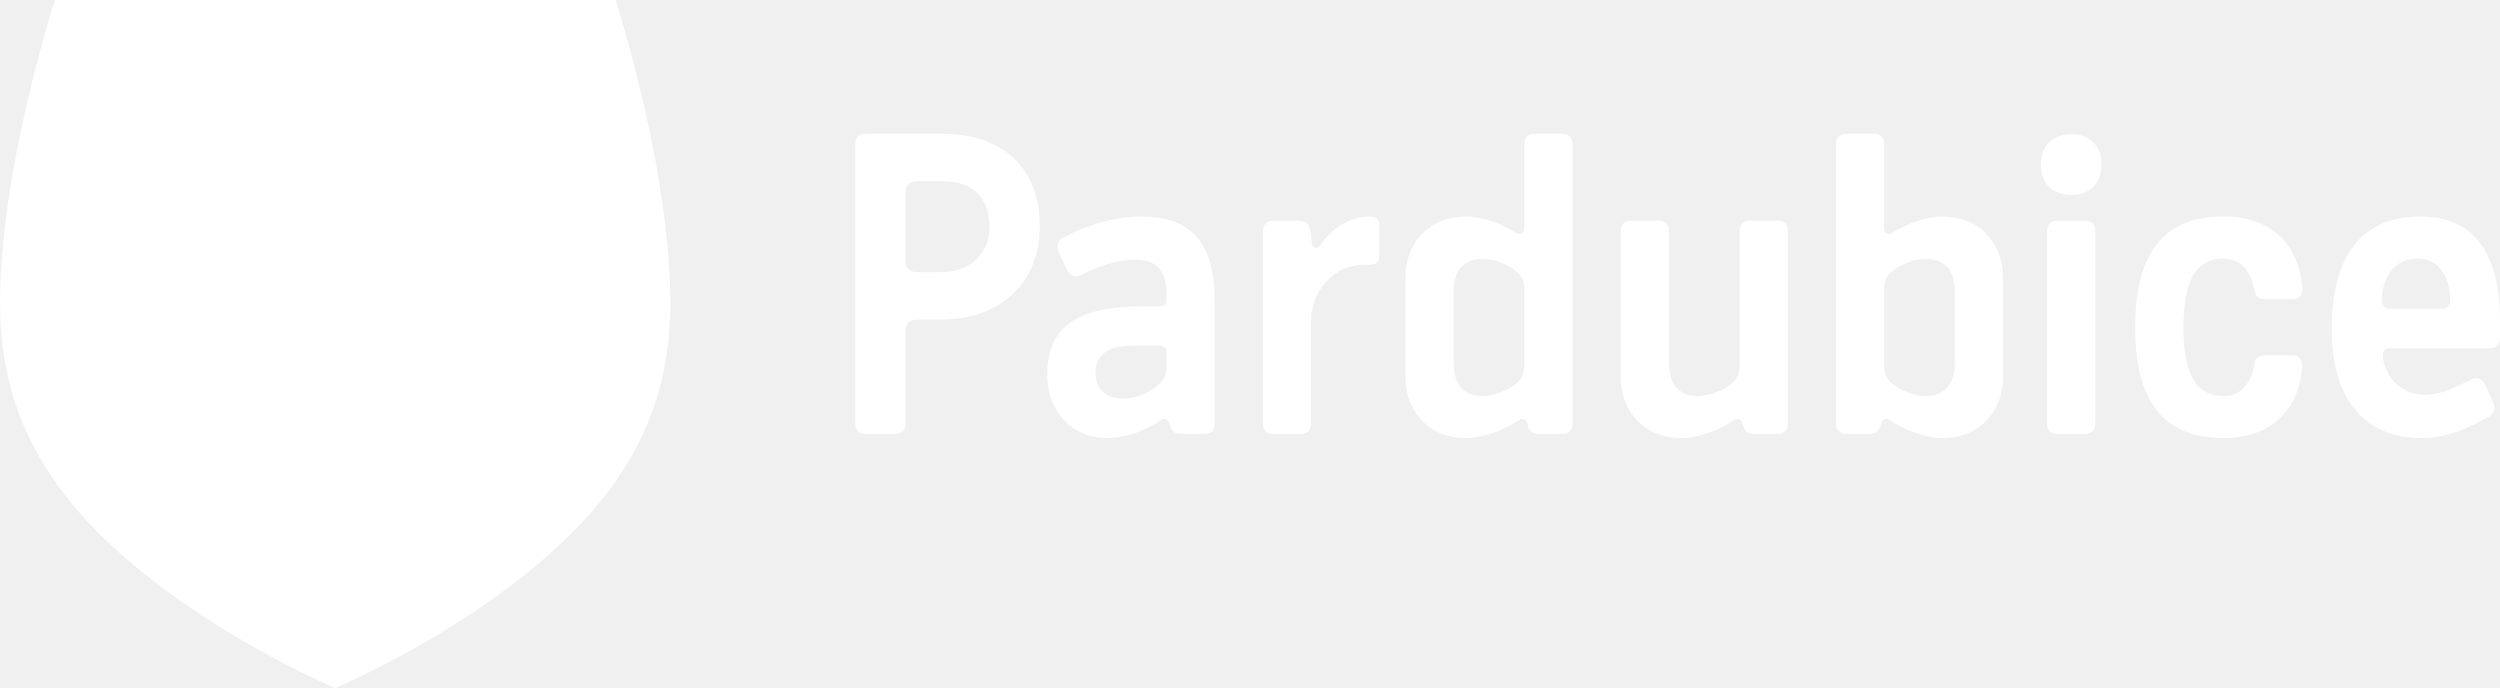
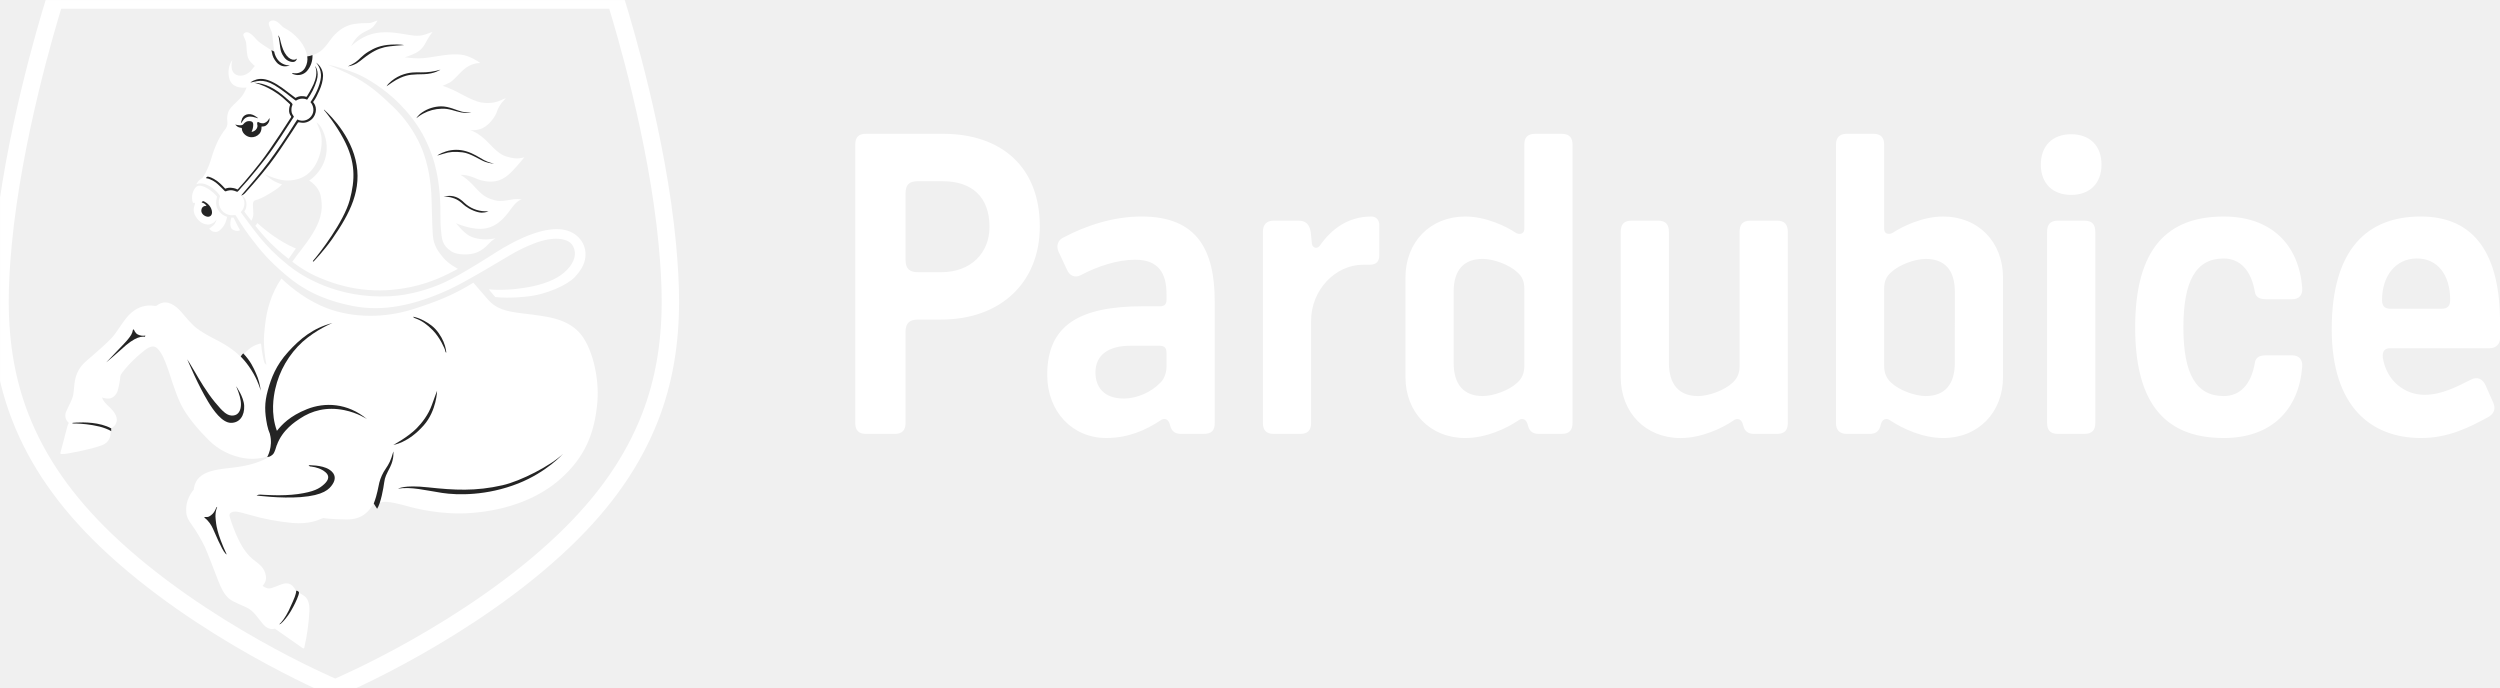
<svg xmlns="http://www.w3.org/2000/svg" width="191.703" height="52.747" viewBox="0 0 50.722 13.956">
  <defs>
    <clipPath id="a">
      <path transform="matrix(1 0 0 -1 0 595.276)" d="M220.474 136.186h143.778v39.561H220.474Z" />
    </clipPath>
  </defs>
  <g clip-path="url(#a)" transform="matrix(.35278 0 0 .35278 -77.778 -148)">
    <path d="M273.268 429.946c-.503 0-.718.189-.718.716v3.8c0 .527.239.717.718.717h1.338c1.697 0 2.773-1.1 2.773-2.605 0-1.721-1.004-2.628-2.701-2.628Zm1.434-2.726c3.346 0 5.57 1.889 5.57 5.329 0 3.179-2.201 5.355-5.69 5.355h-1.314c-.503 0-.718.215-.718.716v5.236c0 .43-.215.622-.621.622h-1.65c-.382 0-.62-.168-.62-.622v-16.014c0-.454.215-.622.62-.622zM285.456 439.41c-1.22 0-1.984.526-1.984 1.53 0 .858.5 1.505 1.625 1.505.789 0 1.579-.382 2.056-.862.287-.238.406-.643.406-.979v-.788c0-.288-.12-.407-.406-.407Zm2.94 5.067c-.311 0-.501-.119-.597-.383l-.073-.238c-.095-.239-.31-.312-.526-.145-.835.55-1.84 1.004-3.108 1.004-1.935 0-3.393-1.505-3.393-3.632 0-2.822 1.793-3.945 5.52-3.945h.98c.24 0 .36-.119.36-.358v-.358c0-1.195-.478-1.96-1.793-1.96-1.051 0-2.175.381-3.132.884-.31.168-.644.073-.812-.334l-.48-1.029c-.118-.262-.07-.62.265-.789 1.267-.669 2.845-1.218 4.518-1.218 3.227 0 4.207 1.96 4.207 4.9v6.98c0 .43-.191.621-.621.621zM293.104 432.862c0-.43.214-.647.62-.647h1.434c.43 0 .623.239.695.647l.07.693c.048.262.335.285.455.095.669-.957 1.625-1.673 2.964-1.673.263 0 .454.192.454.477v1.746c0 .335-.144.55-.551.55h-.381c-1.601 0-2.99 1.457-2.99 3.226v5.88c0 .43-.213.622-.62.622h-1.53c-.454 0-.62-.24-.62-.622zM304.073 440.39c0 1.266.598 1.912 1.673 1.912.622 0 1.53-.334 1.984-.766.288-.261.407-.573.407-.955v-4.47c0-.383-.119-.691-.407-.932-.454-.43-1.362-.764-1.984-.764-1.075 0-1.673.62-1.673 1.888Zm-2.772-4.9c0-2.055 1.433-3.513 3.441-3.513 1.196 0 2.366.573 2.893.93.144.099.502.146.502-.237v-4.828c0-.382.166-.621.622-.621h1.53c.477 0 .62.262.62.62v16.015c0 .358-.143.622-.62.622h-1.315c-.31 0-.503-.12-.599-.383l-.072-.24c-.095-.237-.31-.31-.524-.142-.67.453-1.84 1.003-3.037 1.003-2.008 0-3.44-1.458-3.44-3.513zM323.29 443.856c0 .359-.142.622-.62.622h-1.316c-.31 0-.502-.12-.598-.382l-.073-.24c-.095-.238-.31-.31-.525-.143-.668.454-1.839 1.004-3.036 1.004-2.008 0-3.44-1.46-3.44-3.515v-8.34c0-.408.165-.647.618-.647h1.532c.454 0 .621.239.621.647v7.528c0 1.266.6 1.913 1.673 1.913.621 0 1.53-.334 1.986-.766.285-.262.406-.573.406-.955v-7.72c0-.408.165-.647.621-.647h1.53c.454 0 .621.239.621.647ZM332.897 436.302c0-1.266-.6-1.887-1.674-1.887-.62 0-1.53.335-1.983.764-.29.24-.408.55-.408.932v4.47c0 .382.119.694.408.955.454.432 1.363.766 1.983.766 1.075 0 1.673-.646 1.673-1.913Zm-6.215 8.176c-.453 0-.621-.264-.621-.623v-16.013c0-.36.168-.622.62-.622h1.53c.453 0 .62.24.62.622v4.827c0 .383.361.336.502.238.551-.358 1.7-.93 2.893-.93 2.01 0 3.442 1.458 3.442 3.512v5.713c0 2.056-1.433 3.514-3.442 3.514-1.193 0-2.342-.55-3.034-1.004-.216-.167-.43-.095-.528.143l-.07.24c-.094.264-.287.383-.596.383ZM340.975 443.856c0 .382-.17.622-.622.622h-1.53c-.454 0-.621-.24-.621-.622v-10.994c0-.408.167-.647.62-.647h1.53c.454 0 .623.239.623.647Zm-1.388-16.612c1.075 0 1.745.67 1.745 1.746 0 1.075-.67 1.744-1.745 1.744-1.074 0-1.745-.67-1.745-1.744 0-1.076.67-1.746 1.745-1.746M348.358 431.977c2.748 0 4.327 1.624 4.518 4.109.024.408-.166.648-.596.648h-1.46c-.454 0-.62-.145-.67-.432-.214-1.243-.861-1.911-1.791-1.911-1.6 0-2.318 1.29-2.318 3.968 0 2.652.718 3.943 2.318 3.943.93 0 1.577-.647 1.792-1.912.048-.285.215-.431.67-.431h1.458c.431 0 .621.263.597.646-.192 2.486-1.77 4.111-4.518 4.111-3.656 0-5.09-2.365-5.09-6.357 0-4.017 1.435-6.382 5.09-6.382M357.942 437.282h2.94c.36 0 .502-.167.502-.502 0-1.506-.765-2.39-1.912-2.39-1.243 0-2.007 1.03-2.007 2.39 0 .335.144.502.477.502m-.023 2.27c-.286 0-.454.168-.407.552.215 1.337 1.268 2.127 2.392 2.127 1.003 0 1.887-.479 2.7-.886.358-.168.645-.024.813.333l.455 1.03c.144.358.022.646-.36.836-.98.526-2.198 1.172-3.8 1.172-2.891 0-5.14-1.819-5.14-6.263 0-4.637 2.08-6.477 5.118-6.477 3.128 0 4.562 2.2 4.562 6.095v.908c0 .357-.262.573-.597.573Z" fill="#fff" />
-     <path d="M258.848 433.536c.123 1.316.178 2.34.178 3.321 0 2.464-.381 4.643-1.166 6.661-.986 2.531-2.594 4.843-4.918 7.07-5.465 5.238-13.015 8.43-13.09 8.461l-.102.04-.101-.04c-.075-.032-7.624-3.223-13.091-8.46-2.323-2.228-3.931-4.54-4.916-7.07-.786-2.019-1.168-4.198-1.168-6.662 0-.98.055-2.005.178-3.32.575-6.08 2.527-12.583 2.913-13.825l.057-.184h32.257l.056.184c.386 1.241 2.339 7.737 2.913 13.824" fill="#fff" fill-rule="evenodd" />
+     <path d="M258.848 433.536c.123 1.316.178 2.34.178 3.321 0 2.464-.381 4.643-1.166 6.661-.986 2.531-2.594 4.843-4.918 7.07-5.465 5.238-13.015 8.43-13.09 8.461l-.102.04-.101-.04c-.075-.032-7.624-3.223-13.091-8.46-2.323-2.228-3.931-4.54-4.916-7.07-.786-2.019-1.168-4.198-1.168-6.662 0-.98.055-2.005.178-3.32.575-6.08 2.527-12.583 2.913-13.825l.057-.184h32.257l.056.184c.386 1.241 2.339 7.737 2.913 13.824" fill="none" stroke="#fff" stroke-width="1px" style="stroke-miterlimit: 22.93;" fill-rule="evenodd" />
    <path d="M233.538 431.994c-.004.018-.005.008-.011.035-.051.186-.085.387-.29.618-.18.2-.294.243-.47.206-.174-.035-.262-.185-.262-.185s.026-.011.207-.154c.18-.144.21-.361.21-.361-.138.208-.356.299-.52.283-.234-.023-.454-.118-.665-.443-.21-.326-.098-.597-.073-.67.028-.071.037-.12-.01-.134-.045-.015-.071.02-.071.02s-.061-.077-.067-.29a.894.894 0 0 1 .139-.524c.06-.104.133-.162.216-.184a.526.526 0 0 1 .165 0c.155.03.3.097.536.262.237.166.387.366.387.366s-.112.292-.024.593a.96.96 0 0 0 .244.366.951.951 0 0 0 .359.196" fill="#fff" fill-rule="evenodd" />
    <path d="M233.399 431.776c-.09-.052-.203-.148-.296-.365a.687.687 0 0 1-.005-.516c.03-.074.039-.083.02-.117a1.092 1.092 0 0 0-.088-.119c-.224-.273-.565-.498-.808-.557a.746.746 0 0 0-.358-.013s-.052.013-.098.03c.035-.073.14-.267.339-.349.064-.088.148-.229.185-.3a4.69 4.69 0 0 0 .345-.873 6.4 6.4 0 0 1 .38-.987c.115-.23.307-.53.383-.612a.589.589 0 0 0 .152-.454l-.002-.024a1.124 1.124 0 0 1 .017-.431c.04-.175.11-.32.36-.555.277-.26.468-.457.559-.625.07-.132.105-.19.17-.353 0 0-.558.093-.847-.231-.101-.114-.173-.282-.19-.515-.011-.15 0-.323.045-.478.04-.138.103-.263.174-.352 0 0-.207.656.235.852.324.142.665-.063.823-.233.068-.075.146-.175.234-.281l-.01-.01-.001.002c-.03-.03-.363-.264-.418-.593-.056-.325-.051-.62-.075-.743-.026-.125-.11-.301-.141-.371-.031-.069-.03-.125.043-.177.072-.051.158-.085.318.012.157.096.293.27.412.396.118.125.298.238.45.341.269.185.463.29.534.322a8.177 8.177 0 0 1-.047-.42 23.994 23.994 0 0 0-.065-.6.634.634 0 0 0-.061-.19c-.044-.09-.077-.185-.11-.267-.03-.083-.06-.203.046-.27.11-.069.256-.074.418.036.164.108.272.284.436.365.164.08.52.293.879.734.215.264.357.582.408.89l.148-.023h-.002s.326-.096.533-.228c.244-.154.442-.415.6-.638.16-.224.618-.857 1.42-.981.682-.101.789 0 1.05-.097.26-.1.29-.107.29-.107s-.15.312-.374.463c-.23.15-.61.233-.918.646-.114.15-.232.377-.232.377s.519-.522 1.2-.708c.679-.185 1.38-.068 1.807 0 .425.068.854.182 1.295.018.335-.128.38-.128.38-.128s-.185.231-.34.524c-.154.292-.306.55-.735.734-.407.174-.523.193-.523.193s.46.065.832.061c.372-.004.708-.076 1.127-.138.418-.063 1.163-.177 1.66.013.5.193.73.396.73.396s-.51-.04-.99.405c-.312.291-.553.601-.761.712-.21.11-.417.195-.417.195s.358.082 1.069.47c.519.284.926.448 1.14.482.437.067.8.038 1.174-.141.203-.096.259-.096.259-.096s-.382.319-.532.807c-.068.214-.393.707-.811.91-.33.159-.722.114-.722.114s.476.1 1.11.775c.632.677.859.718 1.24.807.38.09.645.017.779-.024 0 0-.426.525-.7.801-.274.274-.705.707-1.53.578-.47-.076-.545-.177-.807-.259-.26-.082-.405-.113-.641-.107 0 0 .35.162.848.722.499.56.773.641 1.137.742.363.1.858-.035 1.084-.062a1.82 1.82 0 0 1 .459.011s-.225.026-.527.422c-.301.394-.743 1.104-1.563 1.245-.748.133-1.69-.3-1.69-.3s.424.548.78.733c.358.187.89.23 1.192.18.232-.038.314-.038.314-.038s-.16.038-.411.312c-.25.275-.586.526-1.037.587-.373.052-.843.021-1.112-.156-.255-.168-.437-.37-.515-.666-.046-.172-.052-.333-.071-.492-.053-.39-.033-1.159-.041-1.4-.061-2.19-.574-3.228-.768-3.668-.63-1.423-1.774-2.54-2.613-3.143-.84-.603-1.316-.819-1.93-1.036-.678-.238-1.183-.334-1.183-.334s.488.186 1.166.51c1.235.588 1.89 1.236 2.607 1.912a7.189 7.189 0 0 1 1.586 2.25c.5 1.123.587 2.328.613 2.736.026.407.042 1.814.087 2.41.047.598.316.944.607 1.294.29.35.836.636.836.636-.646.341-1.504.791-2.71 1.043-1.94.407-3.723.166-5.475-.633-.745-.34-1.34-.823-1.34-.823.373-.533.767-.964 1.167-1.61.6-.97.578-1.611.464-2.177-.112-.567-.66-.877-.66-.877.834-.57 1.32-1.709.785-2.875-.181-.392-.361-.468-.361-.468.19.423.34.725.282 1.327-.083.846-.538 1.732-1.405 1.94a2.05 2.05 0 0 1-1.061 0c-.402-.103-.794-.29-.794-.29s.07.077.33.264c.349.25.659.313.659.313-.16.181-.304.29-.705.531-.402.241-.615.334-.82.387-.205.05-.136.33-.134.517.003.19.04.317-.031.513-.061.163-.074.146-.074.146-.112-.125-.402-.524-.402-.524.037-.062.09-.14.11-.255a.732.732 0 0 0-.056-.469.378.378 0 0 0-.206-.194c.183.276.166.43.146.575a.673.673 0 0 1-.201.373s.693.959 1.1 1.457c.408.496.885.996 1.64 1.606.757.61 2.806 1.927 5.817 1.778 1.209-.06 2.302-.415 3.134-.785 1-.446 3.07-1.792 3.07-1.792.766-.472 3.285-1.979 4.564-.907.307.26.482.603.504.996.03.51-.206.951-.624 1.394-.415.442-1.642 1.006-2.736 1.107 0 0-.955.127-1.828.033-.183-.197-.371-.447-.371-.447.14.02.409.028.409.028.4.023 1.122-.043 1.122-.043.563-.07 1.416-.177 2.206-.561.598-.293 1.049-.76 1.175-1.217a.9.9 0 0 0-.11-.753c-.24-.37-1.048-.551-2.247-.071a9.059 9.059 0 0 0-1.412.699c-.27.155-2.44 1.48-3.453 1.942-1.963.896-3.77 1.279-5.5.939-1.733-.341-2.871-.944-3.845-1.768-.974-.824-1.458-1.391-2.107-2.256-.436-.583-.707-1.058-.79-1.18-.032-.05-.152-.007-.291-.02a.808.808 0 0 1-.343-.125" fill="#fff" fill-rule="evenodd" />
    <path d="M235.277 432.354c1.18 1.087 2.21 1.459 2.21 1.459-.052.087-.417.599-.417.599s-.564-.428-1.055-.925c-.467-.471-.858-.982-.858-.982a.896.896 0 0 0 .12-.151M254.828 442.636c-.154 1.816-.72 3.172-2.102 4.411-1.188 1.064-2.927 1.81-5.153 1.98-1.684.13-3.207-.26-3.701-.398-.496-.138-.87-.223-1.183-.244-.17-.01-.351.037-.48.081-.015 0-.03-.003-.044-.004h-.191a1.17 1.17 0 0 1-.104.176c-.247.331-.582.771-1.482.762-.96-.01-1.315-.082-1.315-.082s-.035.005-.138.046c-.104.043-.67.325-1.654.237a13.334 13.334 0 0 1-2.478-.473c-.646-.187-.84-.23-1.04-.124-.078.042-.12.125-.082.24.168.544.327.95.554 1.408.202.408.49.813.83 1.076.34.263.632.455.702.94.045.323-.192.55-.192.55s.18.148.37.148c.192 0 .588-.206.779-.256.19-.052.53-.128.779.422 0 0 .309.15.473.272.164.124.314.367.289.872a12.18 12.18 0 0 1-.294 2.101c-.015.071-.082.026-.118.005-.037-.02-1.346-.942-1.427-1-.082-.056-.146-.102-.146-.102s-.354.13-.67-.248c-.313-.375-.52-.71-.824-.896-.302-.185-.91-.365-1.168-.608-.261-.244-.408-.53-.61-1.04-.2-.512-.596-1.57-.761-1.922a8.88 8.88 0 0 0-.752-1.27c-.29-.399-.325-.58-.315-.945.01-.366.18-.767.434-1.066 0 0 .025-.44.334-.716.309-.279.727-.427 1.737-.53 1.009-.104 1.659-.299 2.252-.625.058-.032.188-.116.223-.16.035-.045-.031-.049-.297.11-.084.055-.691.22-1.343.112a3.743 3.743 0 0 1-2.031-1.025c-.5-.498-1.252-1.329-1.612-2.07-.36-.743-.608-1.665-.763-2.08-.154-.419-.32-.888-.613-1.156-.293-.268-.705.124-.83.222a7.011 7.011 0 0 0-1.025 1.004c-.097.123-.247.293-.252.402a4.988 4.988 0 0 1-.155.824c-.076.237-.278.442-.51.448a.97.97 0 0 1-.387-.062s.037.202.35.485c.316.284.547.597.49.877-.055.276-.232.36-.32.416 0 0-.03.227-.035.34a.713.713 0 0 1-.44.606c-.238.103-.797.277-1.965.49-.332.06-.458.034-.458.034s-.031-.019-.016-.082c.016-.06.366-1.356.396-1.49.03-.135.088-.208.088-.208s-.327-.254-.155-.658c.175-.412.36-.655.418-1.036.057-.38.03-.763.23-1.21.202-.448.522-.665.862-.965.34-.297.783-.679 1.102-1.015.32-.334.717-1.1 1.139-1.462.422-.36.896-.458 1.308-.392 0 0 .092.021.16-.019.068-.043.36-.3.799-.104.465.208.74.67 1.03.97.289.298.422.518 1.577 1.106.728.37 1.174.726 1.459 1.027a2.09 2.09 0 0 1 .546-.58c.228-.16.506-.225.54-.23.044-.006.044.058.044.058.04.447.15.962.19 1.048.019.041.113.12.113.12-.194-1.058-.152-1.627-.096-2.138.074-.672.142-.988.29-1.45a5.21 5.21 0 0 1 .667-1.378c.657.62 1.575 1.314 2.614 1.705 1.534.576 3.306.576 4.946.062 1.364-.429 2.407-.855 3.48-1.529l.072.083s.325.37.722.837c.516.608 1.089.73 2.02.846 1.419.174 2.514.271 3.288 1.112.704.766 1.153 2.535 1.03 3.977M233.921 432.067c.02.038.24.514.348.68 0 0 .017.052-.142.056-.157.002-.31-.08-.349-.144a.526.526 0 0 1-.058-.28c0-.15.056-.343.056-.343s.04.006.097.004c0 0 .027-.011.048.027" fill="#fff" fill-rule="evenodd" />
-     <path d="M237.528 425.293c-.02.014-.041.025-.056.014-.07-.051-.185-.134-.25-.188a11.743 11.743 0 0 0-.674-.507c-.817-.58-1.166-.451-1.638-.347l-.038-.005c.45-.291.936-.322 1.849.333.12.087.666.5.736.555.018.015.029-.001.048-.012a.667.667 0 0 1 .319-.082.727.727 0 0 1 .274.04c.015.005.286-.45.408-.727.139-.313.233-.706.085-1.047 0 0 .264.29.093.843a3.706 3.706 0 0 1-.54 1.084c-.004.006-.01.01-.021.007 0 0-.112-.062-.275-.056a.625.625 0 0 0-.32.095M243.71 422.118s-.221-.057-.744-.028c-.621.035-.97.201-1.317.413-.353.214-.522.461-.734.6a3.414 3.414 0 0 1-.434.238c.44-.054.71-.318.859-.433.563-.44.887-.578 1.237-.665.352-.085 1.133-.125 1.133-.125M244.858 423.791c.613-.019.943-.259.943-.259a3.682 3.682 0 0 1-1.12.155c-.28-.004-.665-.03-1.16.172a2.153 2.153 0 0 0-.689.464.709.709 0 0 0-.129.165s.123-.087.333-.229a2.8 2.8 0 0 1 .46-.258c.461-.207.747-.193 1.362-.21M246.994 425.991c.364.07.58.014.58.014s-.269 0-.533-.058-.748-.312-1.203-.306a1.988 1.988 0 0 0-1.07.334c-.257.168-.35.35-.35.35s.202-.172.395-.268a2.294 2.294 0 0 1 1.05-.279c.433-.025.766.145 1.131.213M247.074 428.286c.448.051.988.428 1.281.54.298.112.528.106.528.106s-.299-.05-.573-.199c-.276-.148-.601-.385-1.034-.51a1.97 1.97 0 0 0-1.158.01c-.362.12-.498.234-.498.234s.14-.026.354-.098c.343-.117.649-.134 1.1-.083M247.717 431.645c.162.065.33.108.455.11.233.003.398-.077.398-.077s-.095-.002-.206-.002a1.804 1.804 0 0 1-1.195-.495c-.123-.124-.33-.306-.619-.367-.287-.062-.562.013-.562.013s.272-.017.621.114c.152.057.284.146.41.252.082.068.272.281.698.452M232.05 431.614c-.02.222.222.376.387.376.166 0 .299-.154.186-.454-.114-.298-.417-.432-.454-.443-.036-.01-.087.047-.087.047s-.03.034.02.042c.036.004.047.004.129.056.082.052.118.139.118.139-.086-.032-.278.015-.298.237M234.379 426.885s-.01.04.02.152c.032.11.19.346.492.379a.598.598 0 0 0 .502-.201c.146-.17.117-.41.117-.41.038-.002.165 0 .249-.054a.522.522 0 0 0 .19-.242c.037-.09.02-.202.02-.202s-.024.06-.082.135a.436.436 0 0 1-.256.17.463.463 0 0 1-.293-.065c-.007-.013-.022-.003-.047.006-.024.008-.03.02-.03.02a.8.8 0 0 0 .02.194.347.347 0 0 1-.162.273c-.104.07-.181.07-.181.07a.93.93 0 0 0 .097-.44c-.004-.104-.063-.14-.063-.14s-.072-.05-.206-.04c-.19.015-.28.16-.312.19-.032.028-.08.056-.205.05a1.086 1.086 0 0 1-.248-.043s.026.038.11.108c.086.069.268.09.268.09" fill="#fff" fill-rule="evenodd" />
-     <path d="M234.753 426.091a.422.422 0 0 0-.35.235c-.041.1-.071.244-.071.244-.003.017.036.015.036.015s.034-.082.118-.183c.13-.16.324-.194.51-.16.14.027.262.073.262.073s.03.026.038 0c.003-.011-.018-.027-.018-.027s-.035-.03-.1-.068c-.106-.067-.241-.148-.425-.129M235.953 428.998c.44-.57.85-1.19 1.244-1.792.116-.177.24-.362.352-.541 0 0 .03-.052.061-.092.022-.027.13-.004.19.006.275.048.568-.115.698-.308.285-.422.073-.784-.015-.865 0 0-.003-.014.001-.022.002-.006.017-.026.017-.026.135-.176.231-.394.333-.618.127-.279.213-.577.217-.858a.918.918 0 0 0-.407-.76s.34.327.28.866c-.048.457-.326 1.031-.598 1.41l.035.046h.001c.098.113.24.469.011.765a.635.635 0 0 1-.802.187l-.153.236-.35.553c-.254.397-.523.781-.792 1.168a20.42 20.42 0 0 1-.729.974c-.217.272-.66.807-.984 1.178-.155.176-.217.261-.217.261s.086.006.227-.143c0 0 .793-.865 1.38-1.625M245.898 447.873c.886.135 2.573.17 4.38-.545 1.64-.652 2.574-1.701 2.574-1.701-.722.69-2.449 1.569-3.47 1.802-1.56.358-2.782.287-4.276.125-1.442-.158-1.742.082-1.742.082.69-.144 1.647.103 2.534.237M244.848 443.978c.736-.842.761-1.979.761-1.979s-.105.264-.303.821c-.2.556-.558 1.019-.88 1.344-.514.515-1.334.948-1.334.948s.854-.102 1.756-1.134M239.119 447.368c-.279.258-.598.442-1.52.572-.923.129-1.989.036-2.164.03-.129-.004-.205.052-.205.052s1.36.18 2.528.093c1.335-.1 1.659-.468 1.835-.733.174-.26.231-.59-.196-.86-.428-.267-1.181-.241-1.181-.241.063.093.157.077.157.077.292.036.586.13.818.325.231.195.206.428-.072.685M232.932 448.683c-.026.034-.063.133-.094.194a.785.785 0 0 1-.34.352c-.08.04-.16.033-.26.028.003 0-.014.038-.014.038.244.171.413.447.503.655.237.55.396.89.522 1.124.07.131.127.216.18.277.042.051.08.06.08.06-.587-1.255-.606-1.747-.637-2.042-.045-.406.093-.69.093-.69s-.03.005-.033.004M233.885 443.421c-.336.032-.572-.185-1.046-.758-.474-.57-.927-1.344-1.154-1.74-.227-.398-.447-.736-.447-.736s.17.406.417.937c.247.53.484.995.782 1.495.299.5.81 1.22 1.314 1.224.504.006.79-.412.764-.983-.027-.52-.464-1.123-.464-1.123.189.444.287.783.278 1.076-.011.315-.142.581-.444.608M228.173 438.476l-.054.007c-.042.253-.144.37-.278.543-.135.17-.35.384-.534.579l-.727.764s.67-.567.836-.723c.452-.426.742-.6.97-.693.213-.086.423-.064.423-.064l.023-.065a.708.708 0 0 1-.432-.06c-.164-.081-.227-.288-.227-.288M234.459 439.847a.786.786 0 0 0-.144.184s.374.343.745.998c.3.532.407.973.407.973a3.286 3.286 0 0 0-.271-.999c-.146-.335-.316-.716-.737-1.156M245.364 438.52c.395.399.698 1.065.713 1.175.012.11.061.11.061.11 0-.024-.018-.293-.158-.624-.135-.32-.38-.696-.686-.93-.623-.47-1.073-.51-1.073-.51.062.072.124.086.124.086.39.14.684.354 1.02.694M237.303 422.956c-.148-.029-.313-.148-.456-.393-.135-.224-.226-.58-.268-.779a.457.457 0 0 0-.112-.23s.033.107.042.155c.027.13.046.321.079.55.035.23.065.326.227.56.16.232.464.311.597.25.134-.062.13-.179.13-.179-.02.024-.091.092-.24.066" fill="#fff" fill-rule="evenodd" />
-     <path d="M234.352 430.309c.08-.09.264-.292.393-.44.344-.397.672-.81.994-1.222.569-.73 1.128-1.635 1.636-2.408 0 0-.042-.06-.094-.155-.056-.102-.06-.274-.034-.403.009-.047.043-.12.043-.12.028-.065-.068-.14-.111-.181-.043-.04-.164-.137-.23-.195-.601-.547-1.23-.891-1.868-.902 0 0 .83.154 1.684.888 0 0 .312.28.336.305.015.015.016.01.042.039.01.01.016.035.004.07-.005.015-.044.094-.05.277a.51.51 0 0 0 .117.353s.01.035-.008.063c-.018.027-1.126 1.772-1.738 2.557-.307.394-.624.785-.951 1.164-.117.137-.24.269-.36.404 0 0-.026.028-.045.015-.042-.03-.152-.077-.337-.094a.714.714 0 0 0-.338.049c-.011.005-.026-.011-.026-.011s-.226-.255-.426-.407c-.304-.227-.495-.263-.55-.271-.053-.007-.076.028-.076.028-.058.05-.034.062-.003.068.05.01.086.003.24.077.24.11.344.209.458.315.194.18.298.292.322.319.042.046.075.042.097.032.035-.016.064-.032.194-.052.127-.02.254.018.283.026a.85.85 0 0 1 .137.05c.006.003.026.014.04.005.06-.036.159-.17.225-.243M236.458 423.19c.18.137.302.15.41.15.184 0 .268-.067.268-.067-.198.04-.573-.088-.756-.41a1.087 1.087 0 0 1-.14-.372c-.025-.012-.16-.086-.16-.086-.002.013.058.275.062.289.05.187.209.406.316.496M238.486 434.509c-.025.029-.03.043-.014.052.017.01.034.004.034.004s.61-.634 1.075-1.303c1.01-1.452 1.75-2.854 1.337-4.553-.41-1.7-1.817-2.885-1.817-2.885-.013.027.082.124.082.124s.6.724 1.052 1.579c.7 1.317.663 2.337.35 3.503-.339 1.245-1.723 3.049-2.099 3.479M242.159 448.787c.215-.323.368-1.204.409-1.521.042-.32.127-.456.342-.884.238-.477.185-.894.185-.894-.149.533-.248.707-.442.995a2.49 2.49 0 0 0-.367.8c-.065.25-.106.652-.319 1.198ZM236.546 455.43a.21.21 0 0 0 .073-.032c.139-.115.395-.41.577-.723.21-.357.332-.635.359-.706.066-.17.106-.263.113-.358.007-.078-.171-.16-.164-.088.008.07-.054.256-.081.332-.027.071-.17.422-.35.793-.183.374-.422.691-.54.781ZM224.681 443.88c.057.003.081 0 .218.004.27.01.76.045 1.283.171.225.052.553.177.686.266l-.003-.11.005-.048c-.659-.365-1.596-.359-2.002-.337-.125.007-.138.01-.201.015-.061.007-.042.036.014.04M238.133 443.053c-.999.397-1.45.895-1.736 1.25-.37-1.01-.187-1.995-.097-2.402a5.226 5.226 0 0 1 1.572-2.718c.792-.708 1.714-1.079 1.714-1.079-1.106.284-1.859.903-2.548 1.665-.69.763-.964 1.478-1.165 2.21-.2.73-.186 1.236-.037 1.993.038.19.096.36.16.51.002.01 0 .015.003.028.185.712-.16 1.3-.16 1.3l.124-.023s.146-.056.235-.17c.064-.08.15-.349.192-.495l.003.004c.314-.885 1.093-1.37 1.314-1.519.7-.472 1.547-.699 2.565-.495.772.155 1.31.52 1.31.52-1.134-.95-2.45-.977-3.449-.579M238.443 422.69a.842.842 0 0 1-.3.076 1.01 1.01 0 0 1-.12.646.627.627 0 0 1-.482.325c-.17.02-.314-.04-.272.005.04.043.132.078.224.09a.694.694 0 0 0 .636-.226 1.32 1.32 0 0 0 .314-.915" fill="#fff" fill-rule="evenodd" />
+     <path d="M237.528 425.293c-.02.014-.041.025-.056.014-.07-.051-.185-.134-.25-.188a11.743 11.743 0 0 0-.674-.507c-.817-.58-1.166-.451-1.638-.347l-.038-.005c.45-.291.936-.322 1.849.333.12.087.666.5.736.555.018.015.029-.001.048-.012a.667.667 0 0 1 .319-.082.727.727 0 0 1 .274.04c.015.005.286-.45.408-.727.139-.313.233-.706.085-1.047 0 0 .264.29.093.843a3.706 3.706 0 0 1-.54 1.084c-.004.006-.01.01-.021.007 0 0-.112-.062-.275-.056a.625.625 0 0 0-.32.095M243.71 422.118s-.221-.057-.744-.028c-.621.035-.97.201-1.317.413-.353.214-.522.461-.734.6a3.414 3.414 0 0 1-.434.238c.44-.054.71-.318.859-.433.563-.44.887-.578 1.237-.665.352-.085 1.133-.125 1.133-.125M244.858 423.791c.613-.019.943-.259.943-.259a3.682 3.682 0 0 1-1.12.155c-.28-.004-.665-.03-1.16.172a2.153 2.153 0 0 0-.689.464.709.709 0 0 0-.129.165s.123-.087.333-.229a2.8 2.8 0 0 1 .46-.258c.461-.207.747-.193 1.362-.21M246.994 425.991c.364.07.58.014.58.014s-.269 0-.533-.058-.748-.312-1.203-.306a1.988 1.988 0 0 0-1.07.334c-.257.168-.35.35-.35.35s.202-.172.395-.268a2.294 2.294 0 0 1 1.05-.279c.433-.025.766.145 1.131.213M247.074 428.286c.448.051.988.428 1.281.54.298.112.528.106.528.106s-.299-.05-.573-.199c-.276-.148-.601-.385-1.034-.51a1.97 1.97 0 0 0-1.158.01c-.362.12-.498.234-.498.234s.14-.026.354-.098c.343-.117.649-.134 1.1-.083M247.717 431.645c.162.065.33.108.455.11.233.003.398-.077.398-.077s-.095-.002-.206-.002a1.804 1.804 0 0 1-1.195-.495c-.123-.124-.33-.306-.619-.367-.287-.062-.562.013-.562.013s.272-.017.621.114c.152.057.284.146.41.252.082.068.272.281.698.452M232.05 431.614c-.02.222.222.376.387.376.166 0 .299-.154.186-.454-.114-.298-.417-.432-.454-.443-.036-.01-.087.047-.087.047s-.03.034.02.042c.036.004.047.004.129.056.082.052.118.139.118.139-.086-.032-.278.015-.298.237M234.379 426.885s-.01.04.02.152c.032.11.19.346.492.379a.598.598 0 0 0 .502-.201c.146-.17.117-.41.117-.41.038-.002.165 0 .249-.054a.522.522 0 0 0 .19-.242c.037-.09.02-.202.02-.202s-.024.06-.082.135a.436.436 0 0 1-.256.17.463.463 0 0 1-.293-.065c-.007-.013-.022-.003-.047.006-.024.008-.03.02-.03.02a.8.8 0 0 0 .02.194.347.347 0 0 1-.162.273c-.104.07-.181.07-.181.07a.93.93 0 0 0 .097-.44c-.004-.104-.063-.14-.063-.14s-.072-.05-.206-.04c-.19.015-.28.16-.312.19-.032.028-.08.056-.205.05a1.086 1.086 0 0 1-.248-.043s.026.038.11.108c.086.069.268.09.268.09" fill="#242424" fill-rule="evenodd" />
+     <path d="M234.753 426.091a.422.422 0 0 0-.35.235c-.041.1-.071.244-.071.244-.003.017.036.015.036.015s.034-.082.118-.183c.13-.16.324-.194.51-.16.14.027.262.073.262.073s.03.026.038 0c.003-.011-.018-.027-.018-.027s-.035-.03-.1-.068c-.106-.067-.241-.148-.425-.129M235.953 428.998c.44-.57.85-1.19 1.244-1.792.116-.177.24-.362.352-.541 0 0 .03-.052.061-.092.022-.027.13-.004.19.006.275.048.568-.115.698-.308.285-.422.073-.784-.015-.865 0 0-.003-.014.001-.022.002-.006.017-.026.017-.026.135-.176.231-.394.333-.618.127-.279.213-.577.217-.858a.918.918 0 0 0-.407-.76s.34.327.28.866c-.048.457-.326 1.031-.598 1.41l.035.046h.001c.098.113.24.469.011.765a.635.635 0 0 1-.802.187l-.153.236-.35.553c-.254.397-.523.781-.792 1.168a20.42 20.42 0 0 1-.729.974c-.217.272-.66.807-.984 1.178-.155.176-.217.261-.217.261s.086.006.227-.143c0 0 .793-.865 1.38-1.625M245.898 447.873c.886.135 2.573.17 4.38-.545 1.64-.652 2.574-1.701 2.574-1.701-.722.69-2.449 1.569-3.47 1.802-1.56.358-2.782.287-4.276.125-1.442-.158-1.742.082-1.742.082.69-.144 1.647.103 2.534.237M244.848 443.978c.736-.842.761-1.979.761-1.979s-.105.264-.303.821c-.2.556-.558 1.019-.88 1.344-.514.515-1.334.948-1.334.948s.854-.102 1.756-1.134M239.119 447.368c-.279.258-.598.442-1.52.572-.923.129-1.989.036-2.164.03-.129-.004-.205.052-.205.052s1.36.18 2.528.093c1.335-.1 1.659-.468 1.835-.733.174-.26.231-.59-.196-.86-.428-.267-1.181-.241-1.181-.241.063.093.157.077.157.077.292.036.586.13.818.325.231.195.206.428-.072.685M232.932 448.683c-.026.034-.063.133-.094.194a.785.785 0 0 1-.34.352c-.08.04-.16.033-.26.028.003 0-.014.038-.014.038.244.171.413.447.503.655.237.55.396.89.522 1.124.07.131.127.216.18.277.042.051.08.06.08.06-.587-1.255-.606-1.747-.637-2.042-.045-.406.093-.69.093-.69s-.03.005-.033.004M233.885 443.421c-.336.032-.572-.185-1.046-.758-.474-.57-.927-1.344-1.154-1.74-.227-.398-.447-.736-.447-.736s.17.406.417.937c.247.53.484.995.782 1.495.299.5.81 1.22 1.314 1.224.504.006.79-.412.764-.983-.027-.52-.464-1.123-.464-1.123.189.444.287.783.278 1.076-.011.315-.142.581-.444.608M228.173 438.476l-.054.007c-.042.253-.144.37-.278.543-.135.17-.35.384-.534.579l-.727.764s.67-.567.836-.723c.452-.426.742-.6.97-.693.213-.086.423-.064.423-.064l.023-.065a.708.708 0 0 1-.432-.06c-.164-.081-.227-.288-.227-.288M234.459 439.847a.786.786 0 0 0-.144.184s.374.343.745.998c.3.532.407.973.407.973a3.286 3.286 0 0 0-.271-.999c-.146-.335-.316-.716-.737-1.156M245.364 438.52c.395.399.698 1.065.713 1.175.012.11.061.11.061.11 0-.024-.018-.293-.158-.624-.135-.32-.38-.696-.686-.93-.623-.47-1.073-.51-1.073-.51.062.072.124.086.124.086.39.14.684.354 1.02.694M237.303 422.956c-.148-.029-.313-.148-.456-.393-.135-.224-.226-.58-.268-.779a.457.457 0 0 0-.112-.23s.033.107.042.155c.027.13.046.321.079.55.035.23.065.326.227.56.16.232.464.311.597.25.134-.062.13-.179.13-.179-.02.024-.091.092-.24.066" fill="#242424" fill-rule="evenodd" />
+     <path d="M234.352 430.309c.08-.09.264-.292.393-.44.344-.397.672-.81.994-1.222.569-.73 1.128-1.635 1.636-2.408 0 0-.042-.06-.094-.155-.056-.102-.06-.274-.034-.403.009-.047.043-.12.043-.12.028-.065-.068-.14-.111-.181-.043-.04-.164-.137-.23-.195-.601-.547-1.23-.891-1.868-.902 0 0 .83.154 1.684.888 0 0 .312.28.336.305.015.015.016.01.042.039.01.01.016.035.004.07-.005.015-.044.094-.05.277a.51.51 0 0 0 .117.353s.01.035-.008.063c-.018.027-1.126 1.772-1.738 2.557-.307.394-.624.785-.951 1.164-.117.137-.24.269-.36.404 0 0-.026.028-.045.015-.042-.03-.152-.077-.337-.094a.714.714 0 0 0-.338.049c-.011.005-.026-.011-.026-.011s-.226-.255-.426-.407c-.304-.227-.495-.263-.55-.271-.053-.007-.076.028-.076.028-.058.05-.034.062-.003.068.05.01.086.003.24.077.24.11.344.209.458.315.194.18.298.292.322.319.042.046.075.042.097.032.035-.016.064-.032.194-.052.127-.02.254.018.283.026a.85.85 0 0 1 .137.05c.006.003.026.014.04.005.06-.036.159-.17.225-.243M236.458 423.19c.18.137.302.15.41.15.184 0 .268-.067.268-.067-.198.04-.573-.088-.756-.41a1.087 1.087 0 0 1-.14-.372c-.025-.012-.16-.086-.16-.086-.002.013.058.275.062.289.05.187.209.406.316.496M238.486 434.509c-.025.029-.03.043-.014.052.017.01.034.004.034.004s.61-.634 1.075-1.303c1.01-1.452 1.75-2.854 1.337-4.553-.41-1.7-1.817-2.885-1.817-2.885-.013.027.082.124.082.124s.6.724 1.052 1.579c.7 1.317.663 2.337.35 3.503-.339 1.245-1.723 3.049-2.099 3.479M242.159 448.787c.215-.323.368-1.204.409-1.521.042-.32.127-.456.342-.884.238-.477.185-.894.185-.894-.149.533-.248.707-.442.995a2.49 2.49 0 0 0-.367.8c-.065.25-.106.652-.319 1.198ZM236.546 455.43a.21.21 0 0 0 .073-.032c.139-.115.395-.41.577-.723.21-.357.332-.635.359-.706.066-.17.106-.263.113-.358.007-.078-.171-.16-.164-.088.008.07-.054.256-.081.332-.027.071-.17.422-.35.793-.183.374-.422.691-.54.781ZM224.681 443.88c.057.003.081 0 .218.004.27.01.76.045 1.283.171.225.052.553.177.686.266l-.003-.11.005-.048c-.659-.365-1.596-.359-2.002-.337-.125.007-.138.01-.201.015-.061.007-.042.036.014.04M238.133 443.053c-.999.397-1.45.895-1.736 1.25-.37-1.01-.187-1.995-.097-2.402a5.226 5.226 0 0 1 1.572-2.718c.792-.708 1.714-1.079 1.714-1.079-1.106.284-1.859.903-2.548 1.665-.69.763-.964 1.478-1.165 2.21-.2.73-.186 1.236-.037 1.993.038.19.096.36.16.51.002.01 0 .015.003.028.185.712-.16 1.3-.16 1.3l.124-.023s.146-.056.235-.17c.064-.08.15-.349.192-.495l.003.004c.314-.885 1.093-1.37 1.314-1.519.7-.472 1.547-.699 2.565-.495.772.155 1.31.52 1.31.52-1.134-.95-2.45-.977-3.449-.579M238.443 422.69a.842.842 0 0 1-.3.076 1.01 1.01 0 0 1-.12.646.627.627 0 0 1-.482.325c-.17.02-.314-.04-.272.005.04.043.132.078.224.09a.694.694 0 0 0 .636-.226 1.32 1.32 0 0 0 .314-.915" fill="#242424" fill-rule="evenodd" />
  </g>
</svg>
